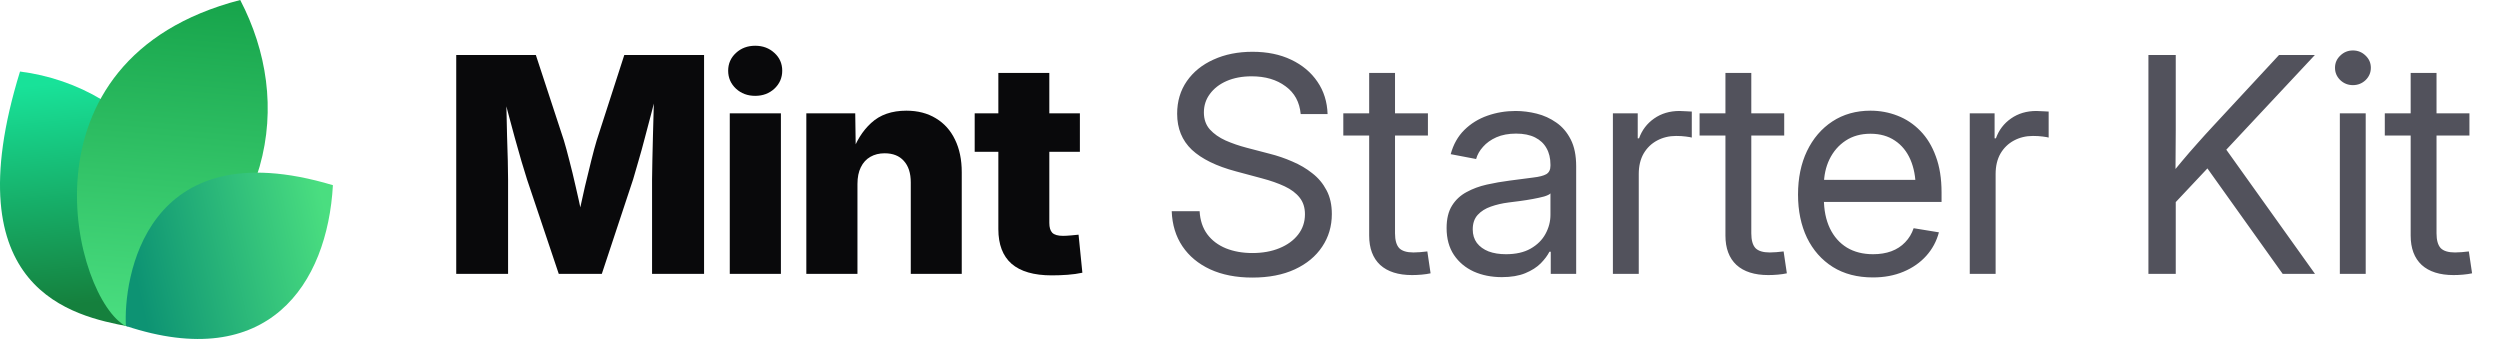
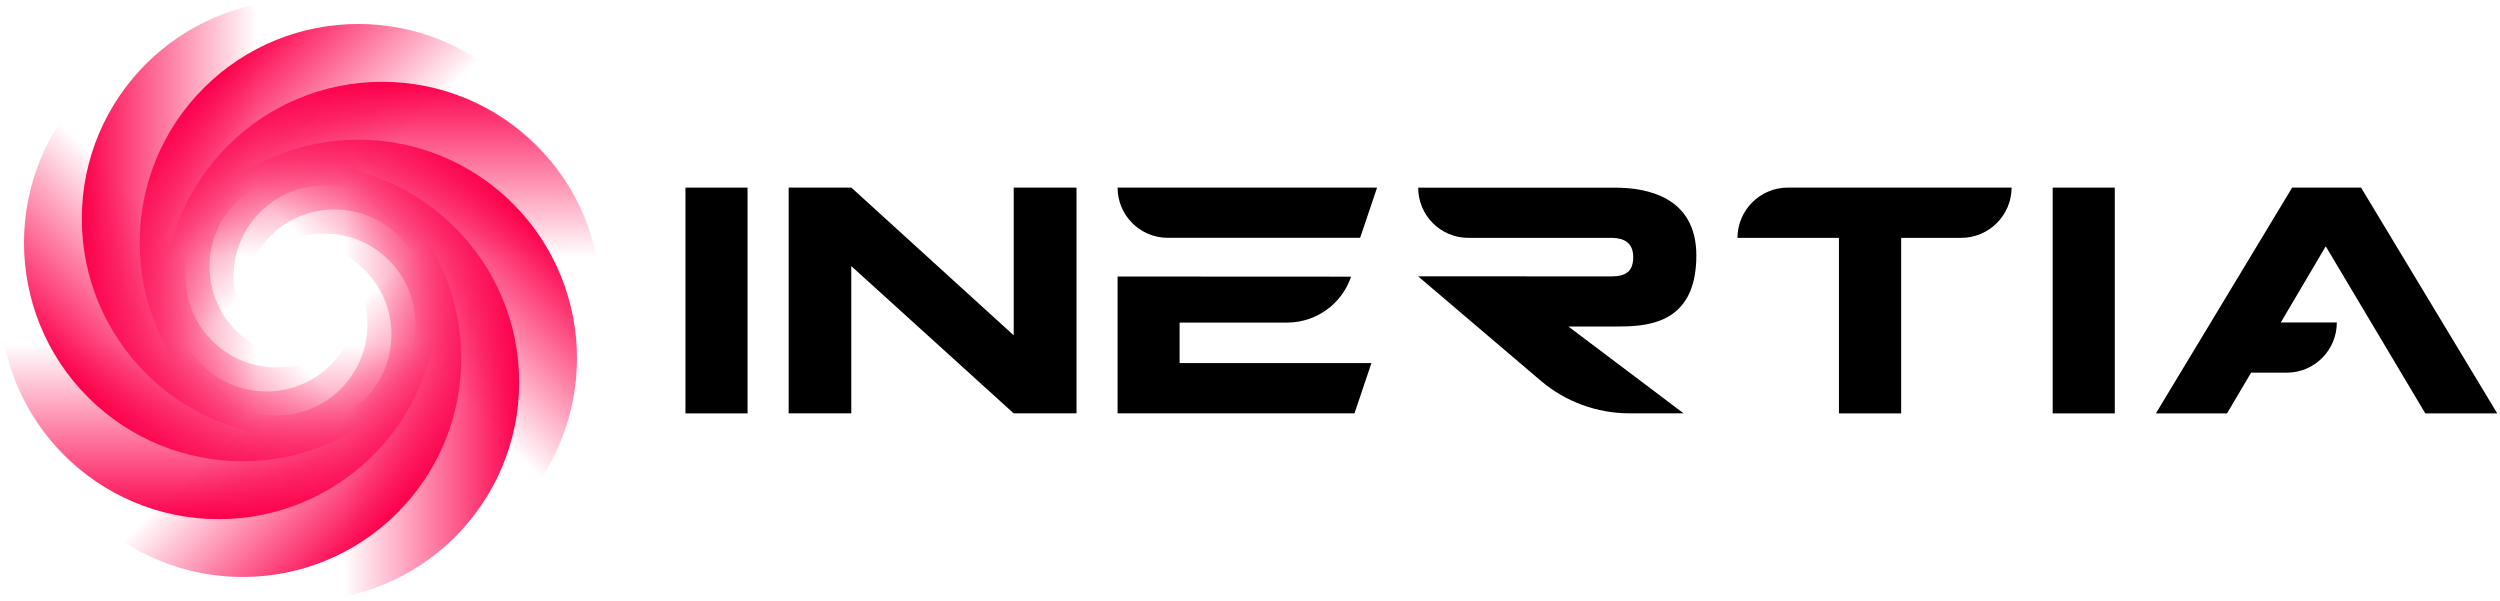
- <svg xmlns="http://www.w3.org/2000/svg" width="177" height="24" viewBox="0 0 177 24" fill="none">
-   <path d="M9.061 23.108C5.268 22.377 -3.391 20.627 1.417 5.064C9.634 6.099 16.973 14.064 9.061 23.108Z" fill="url(#paint0_linear_17557_2020)" />
-   <path d="M8.919 23.094C5.276 21.222 0.784 4.209 17.007 0C20.757 7.193 19.621 16.545 8.919 23.094Z" fill="url(#paint1_linear_17557_2020)" />
-   <path d="M8.914 23.079C8.735 19.882 10.159 9.085 23.57 13.111C23.181 20.123 18.984 26.418 8.914 23.079Z" fill="url(#paint2_linear_17557_2020)" />
-   <path d="M32.301 19.392V3.894H37.938L39.925 9.948C40.036 10.315 40.164 10.787 40.31 11.362C40.462 11.938 40.611 12.552 40.757 13.204C40.91 13.855 41.048 14.483 41.173 15.086C41.305 15.682 41.412 16.192 41.495 16.615H40.695C40.771 16.192 40.871 15.682 40.996 15.086C41.128 14.49 41.267 13.866 41.412 13.214C41.565 12.562 41.714 11.948 41.86 11.373C42.005 10.79 42.133 10.315 42.244 9.948L44.2 3.894H49.848V19.392H46.166V12.704C46.166 12.357 46.173 11.917 46.187 11.383C46.2 10.849 46.214 10.27 46.228 9.646C46.249 9.022 46.266 8.391 46.28 7.753C46.301 7.115 46.311 6.519 46.311 5.964H46.623C46.485 6.561 46.332 7.181 46.166 7.826C45.999 8.471 45.833 9.102 45.666 9.719C45.507 10.336 45.351 10.901 45.198 11.414C45.053 11.928 44.928 12.357 44.824 12.704L42.608 19.392H39.561L37.314 12.704C37.203 12.357 37.072 11.928 36.919 11.414C36.773 10.901 36.614 10.34 36.441 9.729C36.274 9.112 36.104 8.481 35.931 7.836C35.764 7.192 35.608 6.567 35.463 5.964H35.827C35.834 6.512 35.844 7.105 35.858 7.743C35.872 8.374 35.886 9.005 35.9 9.636C35.92 10.26 35.938 10.839 35.952 11.373C35.965 11.907 35.972 12.351 35.972 12.704V19.392H32.301ZM51.668 19.392V8.024H55.288V19.392H51.668ZM53.468 6.786C52.927 6.786 52.473 6.616 52.105 6.276C51.738 5.93 51.554 5.507 51.554 5.007C51.554 4.508 51.738 4.088 52.105 3.749C52.473 3.409 52.927 3.239 53.468 3.239C54.009 3.239 54.463 3.409 54.83 3.749C55.198 4.082 55.382 4.501 55.382 5.007C55.382 5.507 55.198 5.93 54.83 6.276C54.463 6.616 54.009 6.786 53.468 6.786ZM60.708 13.027V19.392H57.088V8.024H60.551L60.593 10.967H60.281C60.593 10.024 61.061 9.268 61.685 8.7C62.309 8.124 63.138 7.836 64.171 7.836C64.975 7.836 65.672 8.017 66.262 8.377C66.851 8.731 67.302 9.234 67.614 9.885C67.933 10.537 68.092 11.307 68.092 12.194V19.392H64.483V12.912C64.483 12.26 64.32 11.754 63.994 11.394C63.675 11.033 63.221 10.853 62.632 10.853C62.25 10.853 61.914 10.936 61.623 11.102C61.332 11.269 61.106 11.515 60.947 11.841C60.787 12.16 60.708 12.555 60.708 13.027ZM76.456 8.024V10.749H69.008V8.024H76.456ZM70.683 5.163H74.292V15.783C74.292 16.102 74.361 16.334 74.5 16.48C74.646 16.625 74.899 16.698 75.259 16.698C75.405 16.698 75.596 16.688 75.831 16.667C76.074 16.646 76.251 16.629 76.362 16.615L76.632 19.309C76.313 19.378 75.963 19.427 75.582 19.455C75.207 19.482 74.836 19.496 74.469 19.496C73.2 19.496 72.25 19.222 71.619 18.674C70.995 18.127 70.683 17.308 70.683 16.22V5.163Z" fill="#09090B" />
-   <path d="M88.667 19.652C87.523 19.652 86.528 19.458 85.682 19.07C84.843 18.681 84.188 18.137 83.716 17.437C83.245 16.736 82.992 15.908 82.957 14.951H84.933C84.968 15.596 85.148 16.14 85.474 16.584C85.8 17.021 86.24 17.354 86.795 17.582C87.35 17.804 87.974 17.915 88.667 17.915C89.388 17.915 90.026 17.801 90.581 17.572C91.143 17.343 91.583 17.024 91.902 16.615C92.228 16.199 92.391 15.717 92.391 15.169C92.391 14.698 92.266 14.306 92.017 13.994C91.767 13.675 91.413 13.408 90.956 13.193C90.498 12.978 89.954 12.787 89.323 12.621L87.502 12.132C86.123 11.765 85.082 11.255 84.382 10.603C83.689 9.944 83.342 9.095 83.342 8.055C83.342 7.174 83.571 6.404 84.028 5.746C84.486 5.087 85.117 4.577 85.921 4.217C86.726 3.849 87.645 3.666 88.678 3.666C89.718 3.666 90.63 3.853 91.413 4.227C92.204 4.602 92.824 5.122 93.275 5.787C93.726 6.446 93.965 7.209 93.993 8.076H92.089C92.013 7.23 91.656 6.574 91.018 6.11C90.387 5.638 89.586 5.403 88.615 5.403C87.95 5.403 87.36 5.513 86.847 5.735C86.341 5.957 85.946 6.262 85.661 6.651C85.377 7.032 85.235 7.469 85.235 7.961C85.235 8.447 85.377 8.849 85.661 9.168C85.946 9.48 86.317 9.74 86.774 9.948C87.232 10.149 87.724 10.319 88.251 10.457L89.884 10.884C90.439 11.023 90.977 11.206 91.496 11.435C92.023 11.657 92.495 11.934 92.911 12.267C93.334 12.593 93.67 12.995 93.92 13.474C94.17 13.945 94.294 14.504 94.294 15.149C94.294 16.015 94.066 16.788 93.608 17.468C93.157 18.148 92.512 18.681 91.673 19.07C90.834 19.458 89.832 19.652 88.667 19.652ZM101.097 8.024V9.594H95.106V8.024H101.097ZM96.937 5.163H98.767V16.521C98.767 17 98.865 17.347 99.059 17.562C99.26 17.77 99.6 17.874 100.078 17.874C100.21 17.874 100.366 17.867 100.546 17.853C100.733 17.832 100.903 17.815 101.056 17.801L101.285 19.351C101.097 19.392 100.886 19.423 100.65 19.444C100.414 19.465 100.189 19.475 99.974 19.475C98.996 19.475 98.244 19.236 97.717 18.758C97.197 18.272 96.937 17.579 96.937 16.677V5.163ZM106.33 19.621C105.595 19.621 104.932 19.489 104.343 19.226C103.754 18.955 103.285 18.564 102.939 18.05C102.592 17.53 102.419 16.896 102.419 16.147C102.419 15.495 102.547 14.965 102.804 14.556C103.06 14.146 103.403 13.828 103.833 13.599C104.263 13.363 104.742 13.186 105.269 13.068C105.796 12.95 106.333 12.857 106.881 12.787C107.574 12.69 108.132 12.617 108.555 12.569C108.978 12.52 109.287 12.441 109.481 12.33C109.675 12.212 109.772 12.014 109.772 11.737V11.654C109.772 11.203 109.679 10.815 109.492 10.489C109.311 10.163 109.041 9.91 108.68 9.729C108.32 9.549 107.872 9.459 107.338 9.459C106.805 9.459 106.34 9.546 105.945 9.719C105.556 9.892 105.241 10.118 104.998 10.395C104.755 10.665 104.593 10.953 104.509 11.258L102.71 10.915C102.897 10.222 103.22 9.65 103.677 9.199C104.135 8.748 104.679 8.412 105.31 8.19C105.941 7.968 106.607 7.857 107.307 7.857C107.8 7.857 108.295 7.92 108.795 8.044C109.301 8.169 109.765 8.381 110.188 8.679C110.611 8.97 110.951 9.369 111.208 9.875C111.464 10.374 111.593 11.005 111.593 11.768V19.392H109.793V17.822H109.7C109.568 18.085 109.363 18.359 109.086 18.643C108.809 18.921 108.444 19.153 107.994 19.34C107.543 19.527 106.988 19.621 106.33 19.621ZM106.621 17.998C107.321 17.998 107.904 17.867 108.368 17.603C108.84 17.333 109.19 16.986 109.419 16.563C109.654 16.133 109.772 15.682 109.772 15.211V13.692C109.703 13.769 109.554 13.841 109.325 13.911C109.096 13.973 108.829 14.032 108.524 14.088C108.226 14.143 107.921 14.192 107.609 14.233C107.304 14.275 107.033 14.309 106.798 14.337C106.354 14.393 105.938 14.49 105.549 14.628C105.168 14.76 104.86 14.954 104.624 15.211C104.388 15.467 104.27 15.811 104.27 16.241C104.27 16.615 104.367 16.934 104.561 17.198C104.762 17.461 105.04 17.662 105.393 17.801C105.747 17.933 106.156 17.998 106.621 17.998ZM114.193 19.392V8.024H115.951V9.792H116.045C116.253 9.209 116.61 8.741 117.116 8.388C117.622 8.034 118.219 7.857 118.905 7.857C119.058 7.857 119.217 7.864 119.384 7.878C119.55 7.885 119.682 7.892 119.779 7.899V9.74C119.716 9.719 119.578 9.695 119.363 9.667C119.155 9.639 118.922 9.625 118.666 9.625C118.174 9.625 117.726 9.733 117.324 9.948C116.922 10.163 116.603 10.471 116.367 10.874C116.138 11.276 116.024 11.758 116.024 12.319V19.392H114.193ZM126.322 8.024V9.594H120.33V8.024H126.322ZM122.161 5.163H123.992V16.521C123.992 17 124.089 17.347 124.283 17.562C124.484 17.77 124.824 17.874 125.302 17.874C125.434 17.874 125.59 17.867 125.77 17.853C125.958 17.832 126.127 17.815 126.28 17.801L126.509 19.351C126.322 19.392 126.11 19.423 125.874 19.444C125.639 19.465 125.413 19.475 125.198 19.475C124.221 19.475 123.468 19.236 122.941 18.758C122.421 18.272 122.161 17.579 122.161 16.677V5.163ZM132.604 19.642C131.502 19.642 130.555 19.396 129.765 18.903C128.974 18.404 128.364 17.714 127.934 16.834C127.511 15.946 127.3 14.927 127.3 13.775C127.3 12.611 127.511 11.584 127.934 10.697C128.364 9.802 128.964 9.102 129.734 8.596C130.51 8.089 131.408 7.836 132.428 7.836C133.1 7.836 133.738 7.954 134.341 8.19C134.952 8.426 135.489 8.783 135.954 9.261C136.425 9.74 136.793 10.343 137.056 11.071C137.327 11.792 137.462 12.645 137.462 13.63V14.296H128.433V12.735H136.463L135.631 13.297C135.631 12.541 135.506 11.876 135.257 11.3C135.007 10.725 134.643 10.277 134.165 9.958C133.686 9.632 133.107 9.469 132.428 9.469C131.748 9.469 131.162 9.632 130.67 9.958C130.177 10.284 129.796 10.725 129.526 11.279C129.262 11.827 129.13 12.441 129.13 13.12V14.046C129.13 14.864 129.273 15.572 129.557 16.168C129.841 16.757 130.243 17.211 130.763 17.53C131.283 17.842 131.901 17.998 132.615 17.998C133.093 17.998 133.523 17.929 133.905 17.79C134.293 17.645 134.619 17.433 134.882 17.156C135.153 16.879 135.354 16.546 135.486 16.157L137.275 16.449C137.108 17.08 136.81 17.634 136.38 18.113C135.95 18.591 135.413 18.966 134.768 19.236C134.123 19.507 133.402 19.642 132.604 19.642ZM139.459 19.392V8.024H141.217V9.792H141.311C141.519 9.209 141.876 8.741 142.382 8.388C142.888 8.034 143.485 7.857 144.171 7.857C144.324 7.857 144.483 7.864 144.649 7.878C144.816 7.885 144.948 7.892 145.045 7.899V9.74C144.982 9.719 144.844 9.695 144.629 9.667C144.421 9.639 144.188 9.625 143.932 9.625C143.439 9.625 142.992 9.733 142.59 9.948C142.188 10.163 141.869 10.471 141.633 10.874C141.404 11.276 141.29 11.758 141.29 12.319V19.392H139.459ZM153.429 14.961V12.715C153.783 12.257 154.136 11.82 154.49 11.404C154.844 10.981 155.204 10.565 155.572 10.156C155.939 9.74 156.314 9.327 156.695 8.918L161.355 3.894H163.893L157.277 10.967H157.184L153.429 14.961ZM152.108 19.392V3.894H154.043V9.241L154.022 12.559L154.043 13.505V19.392H152.108ZM161.615 19.392L155.967 11.477L157.173 9.969L163.903 19.392H161.615ZM165.661 19.392V8.024H167.492V19.392H165.661ZM166.587 6.027C166.24 6.027 165.942 5.909 165.692 5.673C165.443 5.43 165.318 5.139 165.318 4.799C165.318 4.459 165.443 4.172 165.692 3.936C165.942 3.693 166.24 3.572 166.587 3.572C166.934 3.572 167.232 3.693 167.482 3.936C167.731 4.172 167.856 4.459 167.856 4.799C167.856 5.139 167.731 5.43 167.482 5.673C167.232 5.909 166.934 6.027 166.587 6.027ZM174.836 8.024V9.594H168.844V8.024H174.836ZM170.675 5.163H172.506V16.521C172.506 17 172.603 17.347 172.797 17.562C172.998 17.77 173.338 17.874 173.816 17.874C173.948 17.874 174.104 17.867 174.284 17.853C174.472 17.832 174.641 17.815 174.794 17.801L175.023 19.351C174.836 19.392 174.624 19.423 174.388 19.444C174.153 19.465 173.927 19.475 173.712 19.475C172.735 19.475 171.982 19.236 171.455 18.758C170.935 18.272 170.675 17.579 170.675 16.677V5.163Z" fill="#52525C" />
+ <svg xmlns="http://www.w3.org/2000/svg" width="624" height="150" viewBox="0 0 624 150" fill="none">
+   <path d="M527.85 46.83V103.18H512.35V46.83H527.85Z" fill="black" />
+   <path d="M186.59 46.83V103.18H171.09V46.83H186.59Z" fill="black" />
+   <path d="M294.429 80.52H321.249C328.489 80.52 334.919 75.9 337.229 69.05L278.949 69.02V69.05V103.171H338.079L342.309 90.621H294.429V80.52Z" fill="black" />
+   <path d="M339.489 59.36L343.719 46.83H278.949C278.949 53.75 284.559 59.36 291.479 59.36H339.489Z" fill="black" />
+   <path d="M605.339 103.18H623.309L589.319 46.83H572.119L538.109 103.18H555.869L561.869 93.02H570.759C577.679 93.02 583.279 87.4 583.269 80.49H569.279L580.509 61.48L605.359 103.19L605.339 103.18Z" fill="black" />
+   <path d="M268.68 103.17H253.01L212.48 66.42V103.17H196.85V46.82H212.49L253.02 83.7V46.82H268.7V103.17H268.68Z" fill="black" />
+   <path d="M502.1 46.82H446.27C439.33 46.82 433.7 52.43 433.67 59.37H459V103.18H474.53V59.37H489.5C496.44 59.37 502.07 53.76 502.1 46.82Z" fill="black" />
+   <path d="M403.099 81.5C410.579 81.5 423.409 81.34 423.409 63.77C423.409 49.1 411.019 46.84 403.109 46.84H353.979C353.979 53.76 359.579 59.38 366.499 59.37H401.859C403.769 59.37 407.659 59.49 407.659 64.24C407.659 68.99 403.989 68.99 401.629 68.99L353.959 68.97L384.549 95.01C390.739 100.28 398.599 103.17 406.729 103.17H420.229L391.479 81.5H403.099Z" fill="black" />
+   <path d="M95.42 20.42C65.28 20.42 40.84 44.86 40.84 75C40.84 105.14 65.28 129.58 95.42 129.58C125.56 129.58 150 105.14 150 75C150 44.86 125.56 20.42 95.42 20.42ZM83.5 97.71C70.96 97.71 60.79 87.54 60.79 75C60.79 62.46 70.96 52.29 83.5 52.29C96.04 52.29 106.21 62.46 106.21 75C106.21 87.54 96.04 97.71 83.5 97.71Z" fill="url(#paint0_linear_3458_3428)" />
+   <path d="M54.58 129.58C84.72 129.58 109.16 105.14 109.16 75C109.16 44.86 84.72 20.42 54.58 20.42C24.44 20.42 0 44.86 0 75C0 105.14 24.44 129.58 54.58 129.58ZM66.5 52.29C79.04 52.29 89.21 62.46 89.21 75C89.21 87.54 79.04 97.71 66.5 97.71C53.96 97.71 43.79 87.54 43.79 75C43.79 62.46 53.96 52.29 66.5 52.29Z" fill="url(#paint1_linear_3458_3428)" />
+   <path d="M21.971 99.15C43.281 120.46 77.841 120.46 99.151 99.15C120.461 77.84 120.461 43.28 99.151 21.97C77.841 0.66 43.281 0.66 21.971 21.97C0.661 43.28 0.661 77.84 21.971 99.15ZM85.051 52.94C93.921 61.81 93.921 76.18 85.051 85.05C76.181 93.92 61.811 93.92 52.941 85.05C44.071 76.18 44.071 61.81 52.941 52.94C61.811 44.07 76.181 44.07 85.051 52.94Z" fill="url(#paint2_linear_3458_3428)" />
+   <path d="M128.03 50.85C106.72 29.54 72.16 29.54 50.85 50.85C29.54 72.16 29.54 106.72 50.85 128.03C72.16 149.34 106.72 149.34 128.03 128.03C149.34 106.72 149.34 72.16 128.03 50.85ZM64.95 97.06C56.08 88.19 56.08 73.82 64.95 64.95C73.82 56.08 88.19 56.08 97.06 64.95C105.93 73.82 105.93 88.19 97.06 97.06C88.19 105.93 73.82 105.93 64.95 97.06Z" fill="url(#paint3_linear_3458_3428)" />
+   <path d="M20.42 54.58C20.42 84.72 44.86 109.16 75 109.16C105.14 109.16 129.58 84.72 129.58 54.58C129.58 24.44 105.14 0 75 0C44.86 0 20.42 24.44 20.42 54.58ZM97.71 66.5C97.71 79.04 87.54 89.21 75 89.21C62.46 89.21 52.29 79.04 52.29 66.5C52.29 53.96 62.46 43.79 75 43.79C87.54 43.79 97.71 53.96 97.71 66.5Z" fill="url(#paint4_linear_3458_3428)" />
+   <path d="M129.58 95.42C129.58 65.28 105.14 40.84 75 40.84C44.86 40.84 20.42 65.28 20.42 95.42C20.42 125.56 44.86 150 75 150C105.14 150 129.58 125.56 129.58 95.42ZM52.29 83.5C52.29 70.96 62.46 60.79 75 60.79C87.54 60.79 97.71 70.96 97.71 83.5C97.71 96.04 87.54 106.21 75 106.21C62.46 106.21 52.29 96.04 52.29 83.5Z" fill="url(#paint5_linear_3458_3428)" />
+   <path d="M50.85 21.97C29.54 43.28 29.54 77.84 50.85 99.15C72.16 120.46 106.72 120.46 128.03 99.15C149.34 77.84 149.34 43.28 128.03 21.97C106.72 0.66 72.16 0.66 50.85 21.97ZM97.06 85.05C88.19 93.92 73.82 93.92 64.95 85.05C56.08 76.18 56.08 61.81 64.95 52.94C73.82 44.07 88.19 44.07 97.06 52.94C105.93 61.81 105.93 76.18 97.06 85.05Z" fill="url(#paint6_linear_3458_3428)" />
+   <path d="M99.151 128.03C120.461 106.72 120.461 72.16 99.151 50.85C77.841 29.54 43.281 29.54 21.971 50.85C0.661 72.16 0.661 106.72 21.971 128.03C43.281 149.34 77.841 149.34 99.151 128.03ZM52.941 64.95C61.811 56.08 76.181 56.08 85.051 64.95C93.921 73.82 93.921 88.19 85.051 97.06C76.181 105.93 61.811 105.93 52.941 97.06C44.071 88.19 44.071 73.82 52.941 64.95Z" fill="url(#paint7_linear_3458_3428)" />
  <defs>
-     <linearGradient id="paint0_linear_17557_2020" x1="3.776" y1="5.916" x2="5.232" y2="21.559" gradientUnits="userSpaceOnUse">
-       <stop stop-color="#18E299" />
-       <stop offset="1" stop-color="#15803D" />
+     <linearGradient id="paint0_linear_3458_3428" x1="95.42" y1="129.58" x2="95.42" y2="20.42" gradientUnits="userSpaceOnUse">
+       <stop offset="0.6" stop-color="#FC004B" stop-opacity="0" />
+       <stop offset="1" stop-color="#FC004B" />
    </linearGradient>
-     <linearGradient id="paint1_linear_17557_2020" x1="12.171" y1="-0.718" x2="10.19" y2="22.983" gradientUnits="userSpaceOnUse">
-       <stop stop-color="#16A34A" />
-       <stop offset="1" stop-color="#4ADE80" />
+     <linearGradient id="paint1_linear_3458_3428" x1="54.58" y1="20.43" x2="54.58" y2="129.58" gradientUnits="userSpaceOnUse">
+       <stop offset="0.6" stop-color="#FC004B" stop-opacity="0" />
+       <stop offset="1" stop-color="#FC004B" />
    </linearGradient>
-     <linearGradient id="paint2_linear_17557_2020" x1="23.133" y1="15.353" x2="9.338" y2="18.52" gradientUnits="userSpaceOnUse">
-       <stop stop-color="#4ADE80" />
-       <stop offset="1" stop-color="#0D9373" />
+     <linearGradient id="paint2_linear_3458_3428" x1="99.147" y1="21.967" x2="21.967" y2="99.148" gradientUnits="userSpaceOnUse">
+       <stop offset="0.6" stop-color="#FC004B" stop-opacity="0" />
+       <stop offset="1" stop-color="#FC004B" />
+     </linearGradient>
+     <linearGradient id="paint3_linear_3458_3428" x1="50.841" y1="128.031" x2="128.029" y2="50.843" gradientUnits="userSpaceOnUse">
+       <stop offset="0.6" stop-color="#FC004B" stop-opacity="0" />
+       <stop offset="1" stop-color="#FC004B" />
+     </linearGradient>
+     <linearGradient id="paint4_linear_3458_3428" x1="129.58" y1="54.58" x2="20.42" y2="54.58" gradientUnits="userSpaceOnUse">
+       <stop offset="0.6" stop-color="#FC004B" stop-opacity="0" />
+       <stop offset="1" stop-color="#FC004B" />
+     </linearGradient>
+     <linearGradient id="paint5_linear_3458_3428" x1="20.43" y1="95.42" x2="129.58" y2="95.42" gradientUnits="userSpaceOnUse">
+       <stop offset="0.6" stop-color="#FC004B" stop-opacity="0" />
+       <stop offset="1" stop-color="#FC004B" />
+     </linearGradient>
+     <linearGradient id="paint6_linear_3458_3428" x1="128.038" y1="99.152" x2="50.85" y2="21.964" gradientUnits="userSpaceOnUse">
+       <stop offset="0.6" stop-color="#FC004B" stop-opacity="0" />
+       <stop offset="1" stop-color="#FC004B" />
+     </linearGradient>
+     <linearGradient id="paint7_linear_3458_3428" x1="21.975" y1="50.847" x2="99.156" y2="128.027" gradientUnits="userSpaceOnUse">
+       <stop offset="0.6" stop-color="#FC004B" stop-opacity="0" />
+       <stop offset="1" stop-color="#FC004B" />
    </linearGradient>
  </defs>
</svg>
